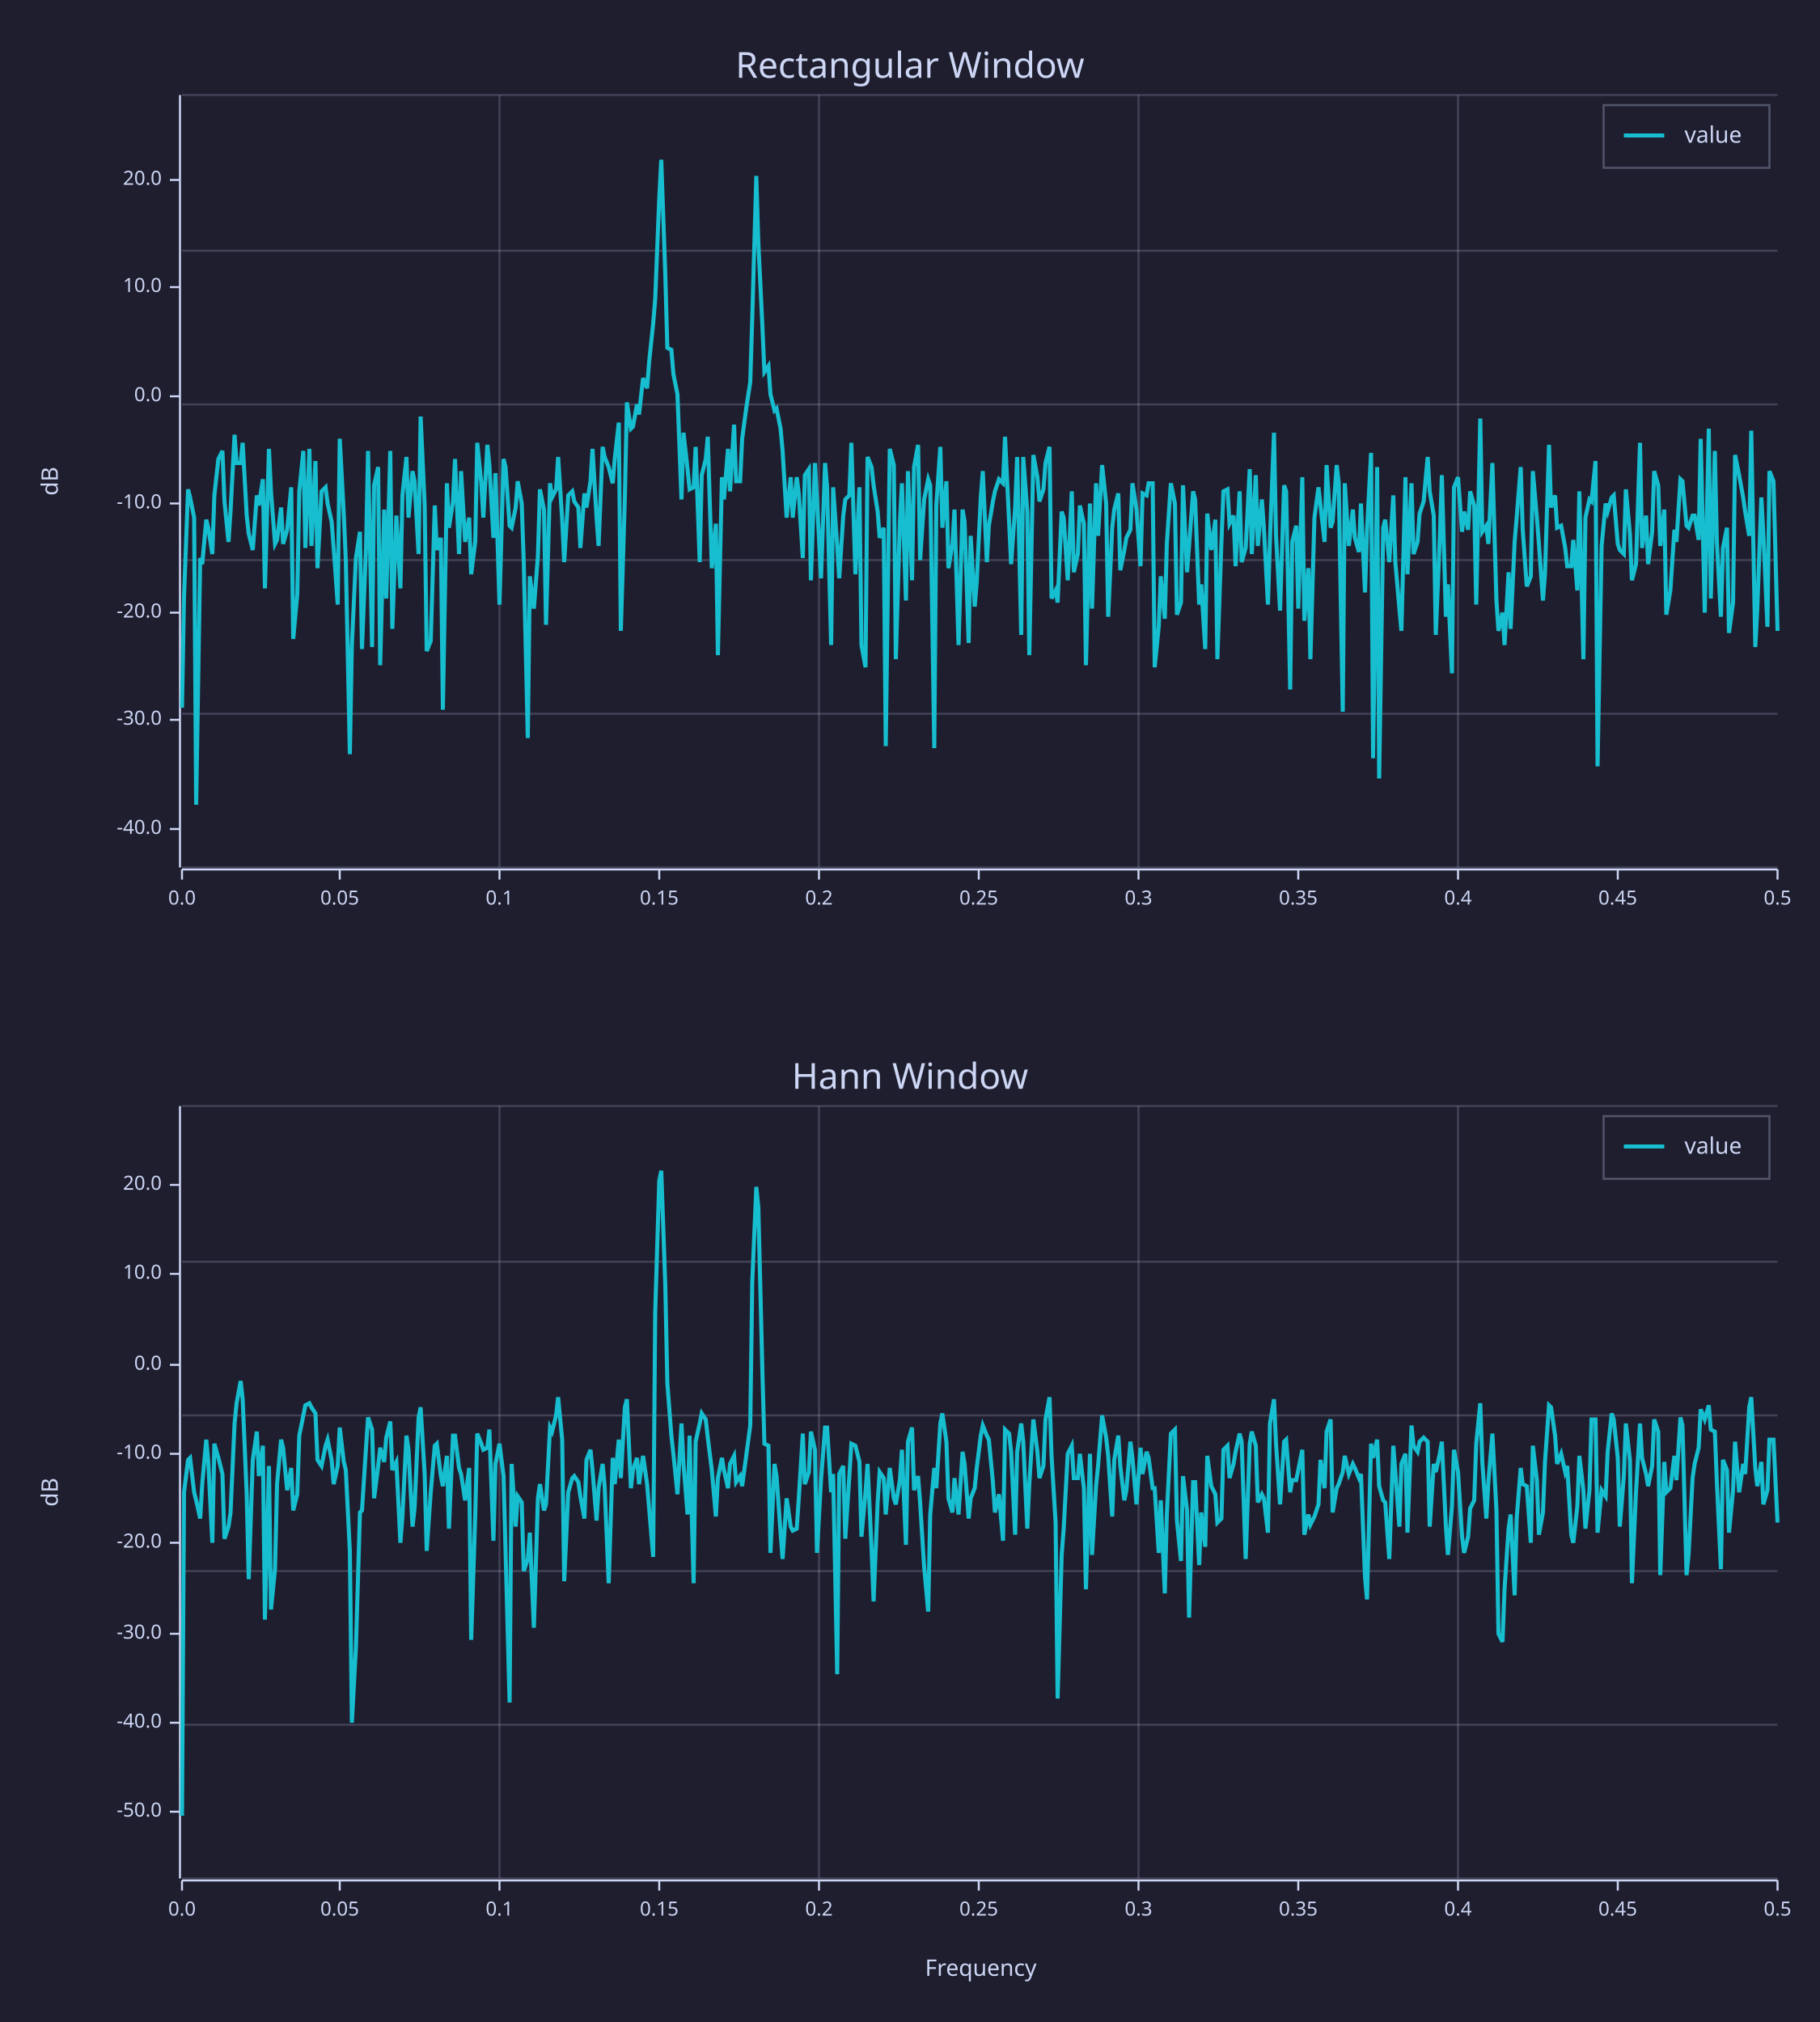
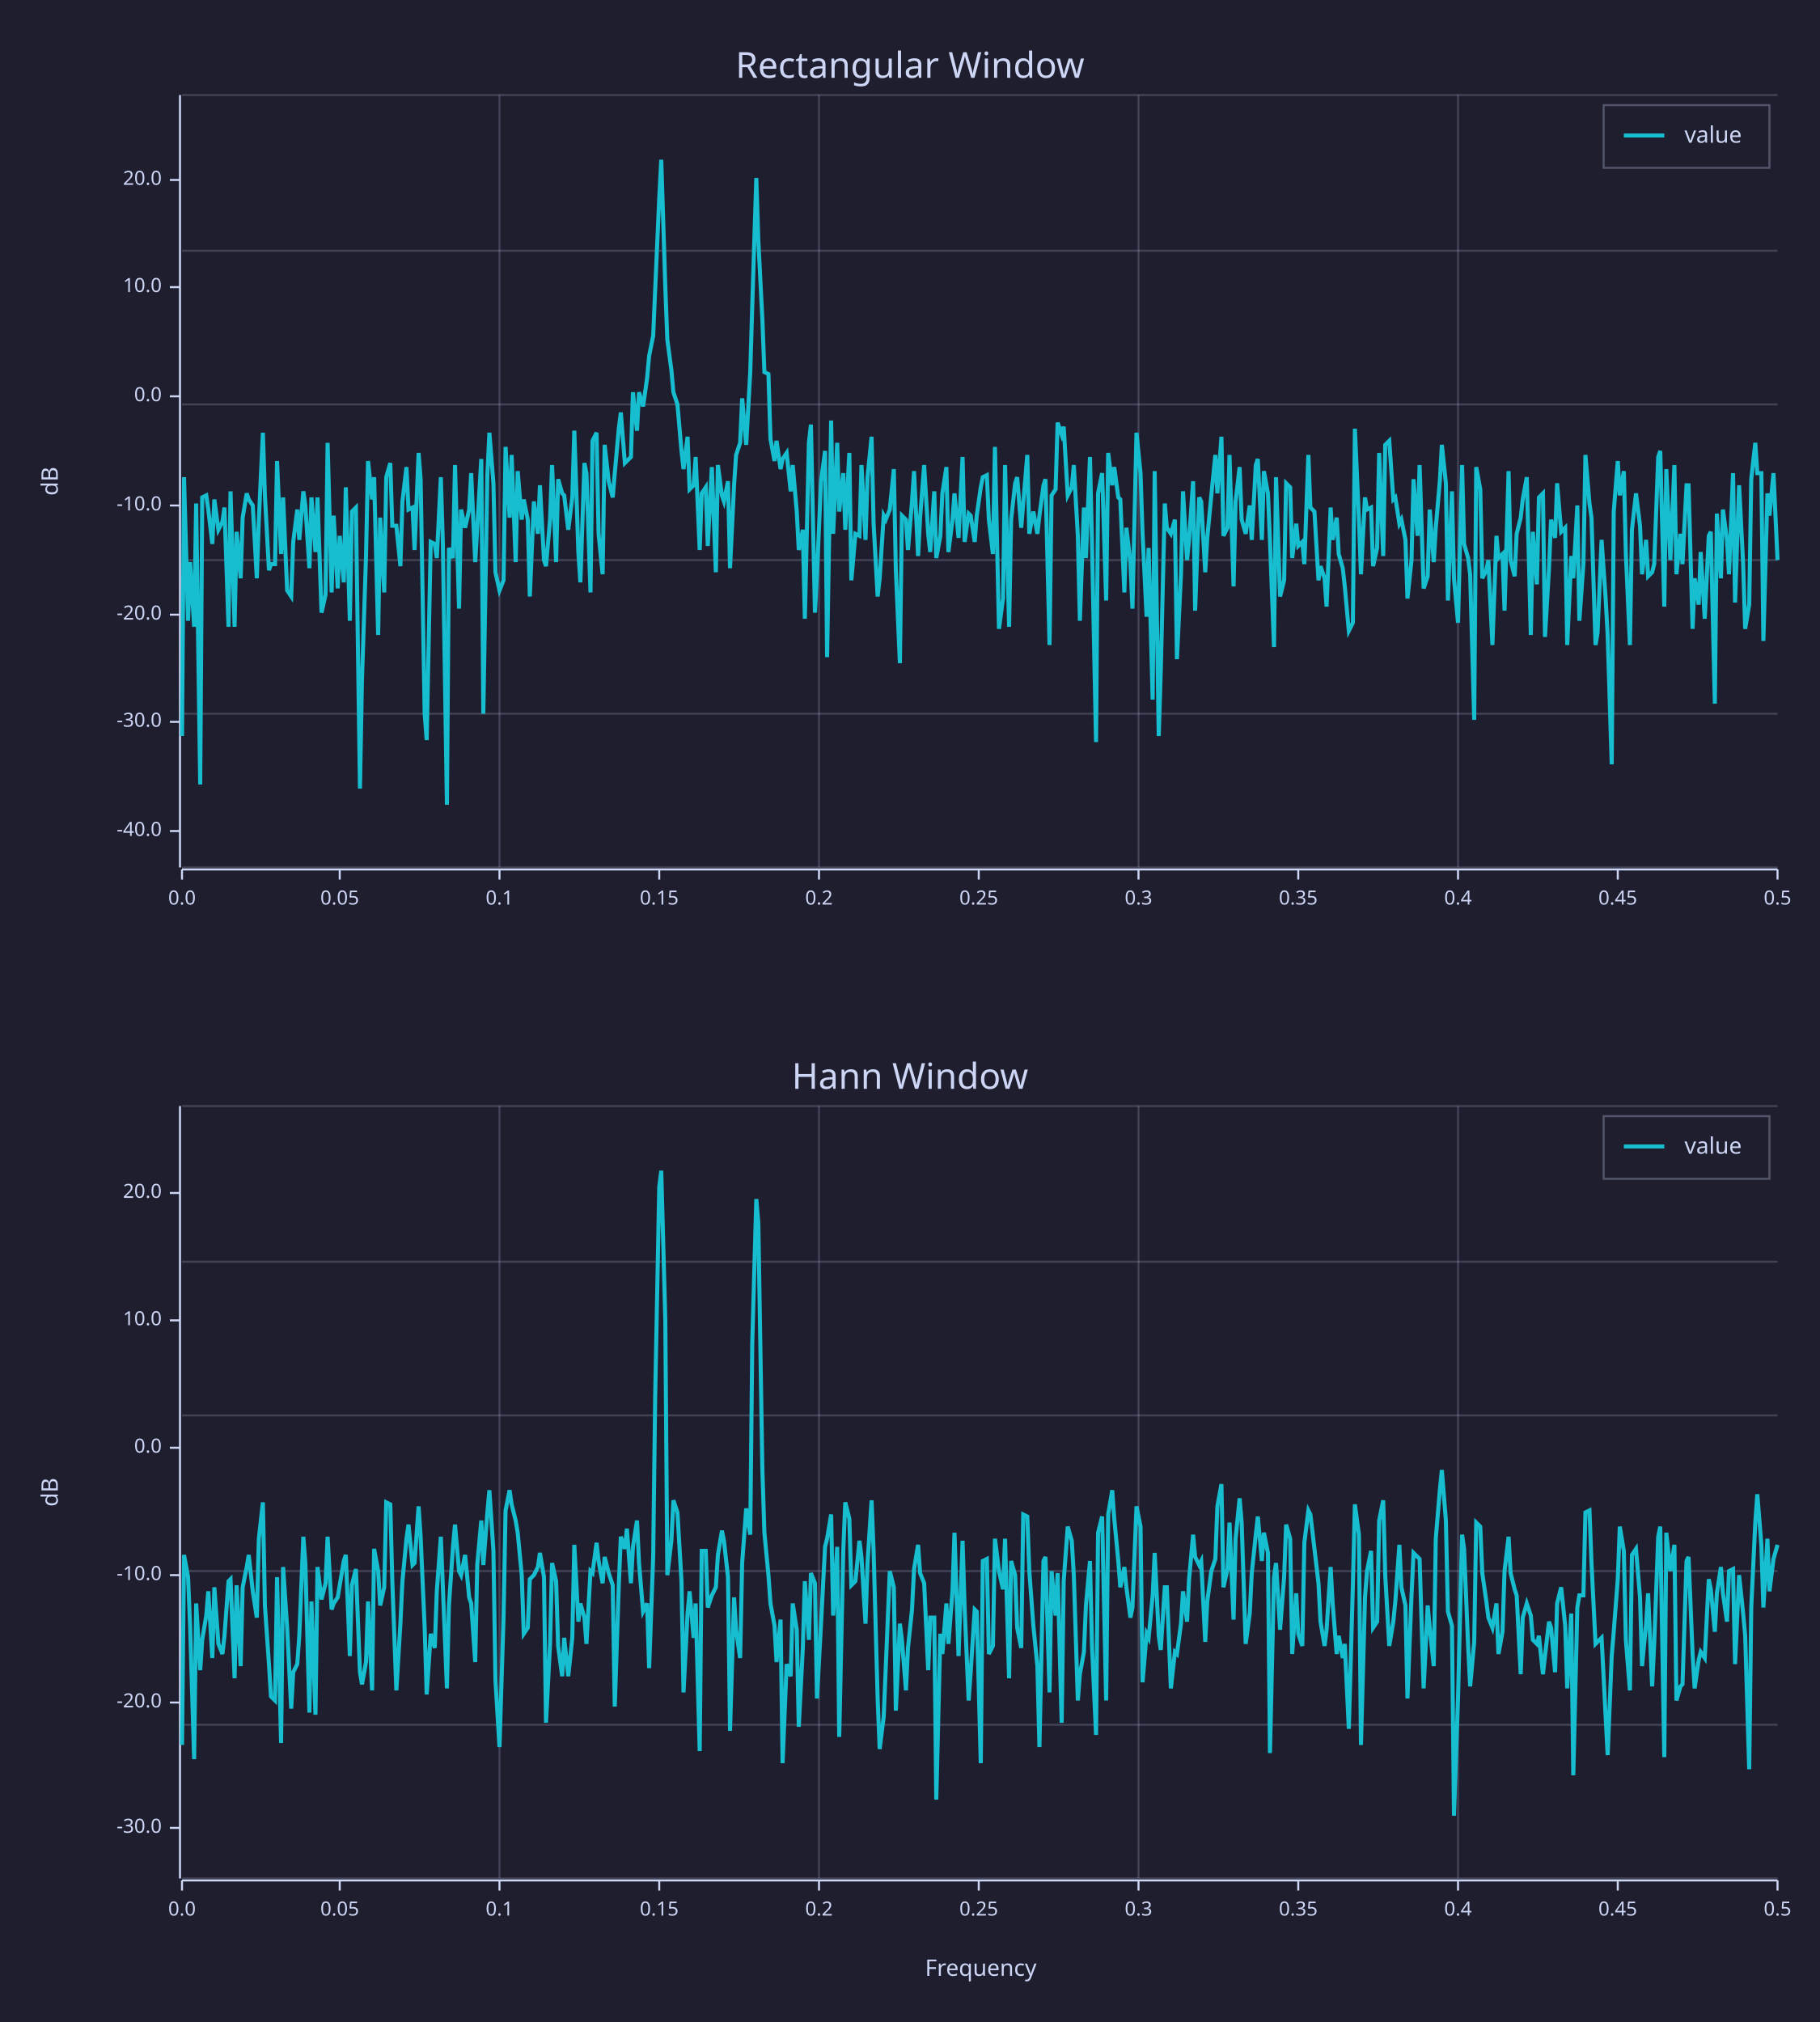
<svg xmlns="http://www.w3.org/2000/svg" width="900" height="1000" viewBox="0 0 900 1000">
  <rect x="0" y="0" width="900" height="1000" opacity="1" fill="#1E1E2E" stroke="none" />
  <text x="450" y="25" dy="0.76em" text-anchor="middle" font-family="sans-serif" font-size="17.742" opacity="1" fill="#CDD6F4">
Rectangular Window
</text>
  <text x="20" y="238" dy="0.76em" text-anchor="middle" font-family="sans-serif" font-size="11.29" opacity="1" fill="#CDD6F4" transform="rotate(270, 20, 238)">
dB
</text>
  <text x="485" y="480" dy="-0.5ex" text-anchor="middle" font-family="sans-serif" font-size="11.29" opacity="1" fill="#CDD6F4">

</text>
  <polyline fill="none" opacity="1" stroke="#CDD6F4" stroke-width="1" points="89,47 89,429 " />
-   <text x="80" y="410" dy="0.5ex" text-anchor="end" font-family="sans-serif" font-size="9.677" opacity="1" fill="#CDD6F4">
+   <text x="80" y="411" dy="0.5ex" text-anchor="end" font-family="sans-serif" font-size="9.677" opacity="1" fill="#CDD6F4">
-40.0
</text>
-   <polyline fill="none" opacity="1" stroke="#CDD6F4" stroke-width="1" points="84,410 89,410 " />
-   <text x="80" y="356" dy="0.5ex" text-anchor="end" font-family="sans-serif" font-size="9.677" opacity="1" fill="#CDD6F4">
+   <polyline fill="none" opacity="1" stroke="#CDD6F4" stroke-width="1" points="84,411 89,411 " />
+   <text x="80" y="357" dy="0.5ex" text-anchor="end" font-family="sans-serif" font-size="9.677" opacity="1" fill="#CDD6F4">
-30.0
</text>
-   <polyline fill="none" opacity="1" stroke="#CDD6F4" stroke-width="1" points="84,356 89,356 " />
-   <text x="80" y="303" dy="0.5ex" text-anchor="end" font-family="sans-serif" font-size="9.677" opacity="1" fill="#CDD6F4">
+   <polyline fill="none" opacity="1" stroke="#CDD6F4" stroke-width="1" points="84,357 89,357 " />
+   <text x="80" y="304" dy="0.5ex" text-anchor="end" font-family="sans-serif" font-size="9.677" opacity="1" fill="#CDD6F4">
-20.0
</text>
-   <polyline fill="none" opacity="1" stroke="#CDD6F4" stroke-width="1" points="84,303 89,303 " />
-   <text x="80" y="249" dy="0.5ex" text-anchor="end" font-family="sans-serif" font-size="9.677" opacity="1" fill="#CDD6F4">
+   <polyline fill="none" opacity="1" stroke="#CDD6F4" stroke-width="1" points="84,304 89,304 " />
+   <text x="80" y="250" dy="0.5ex" text-anchor="end" font-family="sans-serif" font-size="9.677" opacity="1" fill="#CDD6F4">
-10.0
</text>
-   <polyline fill="none" opacity="1" stroke="#CDD6F4" stroke-width="1" points="84,249 89,249 " />
+   <polyline fill="none" opacity="1" stroke="#CDD6F4" stroke-width="1" points="84,250 89,250 " />
  <text x="80" y="196" dy="0.5ex" text-anchor="end" font-family="sans-serif" font-size="9.677" opacity="1" fill="#CDD6F4">
0.0
</text>
  <polyline fill="none" opacity="1" stroke="#CDD6F4" stroke-width="1" points="84,196 89,196 " />
  <text x="80" y="142" dy="0.5ex" text-anchor="end" font-family="sans-serif" font-size="9.677" opacity="1" fill="#CDD6F4">
10.0
</text>
  <polyline fill="none" opacity="1" stroke="#CDD6F4" stroke-width="1" points="84,142 89,142 " />
  <text x="80" y="89" dy="0.5ex" text-anchor="end" font-family="sans-serif" font-size="9.677" opacity="1" fill="#CDD6F4">
20.0
</text>
  <polyline fill="none" opacity="1" stroke="#CDD6F4" stroke-width="1" points="84,89 89,89 " />
  <polyline fill="none" opacity="1" stroke="#CDD6F4" stroke-width="1" points="90,430 879,430 " />
  <text x="90" y="440" dy="0.76em" text-anchor="middle" font-family="sans-serif" font-size="9.677" opacity="1" fill="#CDD6F4">
0.0
</text>
  <polyline fill="none" opacity="1" stroke="#CDD6F4" stroke-width="1" points="90,430 90,435 " />
  <text x="168" y="440" dy="0.76em" text-anchor="middle" font-family="sans-serif" font-size="9.677" opacity="1" fill="#CDD6F4">
0.05
</text>
  <polyline fill="none" opacity="1" stroke="#CDD6F4" stroke-width="1" points="168,430 168,435 " />
  <text x="247" y="440" dy="0.76em" text-anchor="middle" font-family="sans-serif" font-size="9.677" opacity="1" fill="#CDD6F4">
0.1
</text>
  <polyline fill="none" opacity="1" stroke="#CDD6F4" stroke-width="1" points="247,430 247,435 " />
  <text x="326" y="440" dy="0.76em" text-anchor="middle" font-family="sans-serif" font-size="9.677" opacity="1" fill="#CDD6F4">
0.15
</text>
  <polyline fill="none" opacity="1" stroke="#CDD6F4" stroke-width="1" points="326,430 326,435 " />
  <text x="405" y="440" dy="0.76em" text-anchor="middle" font-family="sans-serif" font-size="9.677" opacity="1" fill="#CDD6F4">
0.2
</text>
  <polyline fill="none" opacity="1" stroke="#CDD6F4" stroke-width="1" points="405,430 405,435 " />
  <text x="484" y="440" dy="0.76em" text-anchor="middle" font-family="sans-serif" font-size="9.677" opacity="1" fill="#CDD6F4">
0.25
</text>
  <polyline fill="none" opacity="1" stroke="#CDD6F4" stroke-width="1" points="484,430 484,435 " />
  <text x="563" y="440" dy="0.76em" text-anchor="middle" font-family="sans-serif" font-size="9.677" opacity="1" fill="#CDD6F4">
0.3
</text>
  <polyline fill="none" opacity="1" stroke="#CDD6F4" stroke-width="1" points="563,430 563,435 " />
  <text x="642" y="440" dy="0.76em" text-anchor="middle" font-family="sans-serif" font-size="9.677" opacity="1" fill="#CDD6F4">
0.35
</text>
  <polyline fill="none" opacity="1" stroke="#CDD6F4" stroke-width="1" points="642,430 642,435 " />
  <text x="721" y="440" dy="0.76em" text-anchor="middle" font-family="sans-serif" font-size="9.677" opacity="1" fill="#CDD6F4">
0.4
</text>
  <polyline fill="none" opacity="1" stroke="#CDD6F4" stroke-width="1" points="721,430 721,435 " />
  <text x="800" y="440" dy="0.76em" text-anchor="middle" font-family="sans-serif" font-size="9.677" opacity="1" fill="#CDD6F4">
0.45
</text>
  <polyline fill="none" opacity="1" stroke="#CDD6F4" stroke-width="1" points="800,430 800,435 " />
  <text x="879" y="440" dy="0.76em" text-anchor="middle" font-family="sans-serif" font-size="9.677" opacity="1" fill="#CDD6F4">
0.5
</text>
  <polyline fill="none" opacity="1" stroke="#CDD6F4" stroke-width="1" points="879,430 879,435 " />
  <polyline fill="none" opacity="0.3" stroke="#9696B4" stroke-width="1" points="90,429 879,429 " />
  <polyline fill="none" opacity="0.3" stroke="#9696B4" stroke-width="1" points="90,353 879,353 " />
  <polyline fill="none" opacity="0.3" stroke="#9696B4" stroke-width="1" points="90,277 879,277 " />
  <polyline fill="none" opacity="0.3" stroke="#9696B4" stroke-width="1" points="90,200 879,200 " />
  <polyline fill="none" opacity="0.3" stroke="#9696B4" stroke-width="1" points="90,124 879,124 " />
  <polyline fill="none" opacity="0.3" stroke="#9696B4" stroke-width="1" points="90,47 879,47 " />
  <polyline fill="none" opacity="0.3" stroke="#9696B4" stroke-width="1" points="247,429 247,47 " />
  <polyline fill="none" opacity="0.3" stroke="#9696B4" stroke-width="1" points="405,429 405,47 " />
  <polyline fill="none" opacity="0.3" stroke="#9696B4" stroke-width="1" points="563,429 563,47 " />
  <polyline fill="none" opacity="0.3" stroke="#9696B4" stroke-width="1" points="721,429 721,47 " />
-   <polyline fill="none" opacity="1" stroke="#17BECF" stroke-width="2" points="90,350 91,295 93,242 94,246 96,256 97,398 99,276 100,279 102,257 103,261 105,274 106,245 108,227 110,223 111,248 113,268 114,253 116,215 117,229 119,229 120,219 122,255 123,264 125,272 127,245 128,250 130,237 131,291 133,222 134,243 136,269 137,267 139,251 140,269 142,262 144,241 145,316 147,294 148,243 150,223 151,271 153,222 154,270 156,228 157,281 159,243 161,241 162,249 164,258 165,271 167,299 168,217 170,254 171,277 173,373 174,319 176,276 178,263 179,321 181,271 182,223 184,320 185,240 187,231 188,329 190,252 191,296 193,223 194,311 196,255 198,291 199,245 201,226 202,256 204,233 205,238 207,274 208,206 210,250 211,322 213,317 215,250 216,272 218,266 219,351 221,239 222,261 224,248 225,227 227,274 228,233 230,268 232,256 233,284 235,268 236,219 238,239 239,256 241,220 242,230 244,266 245,234 247,299 249,227 250,231 252,260 253,261 255,251 256,238 258,249 259,278 261,365 262,285 264,301 266,275 267,242 269,252 270,309 272,239 273,246 275,242 276,226 278,257 279,278 281,245 283,243 284,248 286,251 287,271 289,244 290,251 292,238 293,222 295,256 296,270 298,221 299,226 301,231 303,239 304,227 306,209 307,312 309,246 310,199 312,212 313,211 315,200 316,205 318,187 320,192 321,179 323,160 324,148 326,98 327,79 329,136 330,172 332,173 333,185 335,195 337,247 338,214 340,232 341,242 343,241 344,221 346,278 347,235 349,227 350,216 352,281 354,259 355,324 357,236 358,247 360,222 361,243 363,210 364,238 366,238 367,217 369,202 371,189 372,157 374,87 375,120 377,161 378,184 380,181 381,195 383,203 384,202 386,212 387,223 389,256 391,236 392,256 394,236 395,244 397,276 398,235 400,232 401,287 403,229 404,247 406,286 408,229 409,241 411,319 412,241 414,270 415,286 417,255 418,247 420,245 421,219 423,284 425,241 426,319 428,330 429,226 431,231 432,240 434,253 435,266 437,261 438,369 440,222 442,230 443,326 445,258 446,239 448,297 449,233 451,287 452,231 454,220 455,277 457,247 459,237 460,240 462,370 463,250 465,221 466,261 468,238 469,281 471,269 472,252 474,319 476,252 477,258 479,318 480,265 482,300 483,288 485,246 486,233 488,278 489,260 491,248 492,243 494,237 496,239 497,216 499,258 500,279 502,251 503,226 505,314 506,226 508,253 509,324 511,225 513,236 514,248 516,242 517,229 519,221 520,296 522,292 523,298 525,253 526,256 528,287 530,243 531,283 533,274 534,250 536,259 537,329 539,249 540,301 542,239 543,265 545,230 547,249 548,305 550,261 551,252 553,244 554,282 556,272 557,266 559,262 560,239 562,252 564,280 565,244 567,245 568,239 570,239 571,330 573,310 574,285 576,306 577,269 579,239 581,249 582,304 584,298 585,240 587,283 588,270 590,243 591,247 593,299 594,289 596,321 597,254 599,272 601,257 602,326 604,268 605,243 607,242 608,259 610,255 611,280 613,243 614,278 616,271 618,232 619,274 621,235 622,270 624,247 625,261 627,299 628,267 630,214 631,265 633,302 635,240 636,243 638,341 639,268 641,260 642,301 644,236 645,307 647,281 648,326 650,256 652,241 653,250 655,268 656,230 658,261 659,258 661,230 662,239 664,352 665,239 667,270 669,252 670,266 672,273 673,249 675,293 676,262 678,224 679,375 681,231 682,385 684,261 685,257 687,278 689,245 690,278 692,301 693,312 695,236 696,284 698,239 699,274 701,268 702,254 704,248 706,226 707,243 709,255 710,314 712,266 713,235 715,305 716,289 718,333 719,241 721,236 723,263 724,253 726,262 727,243 729,250 730,299 732,207 733,263 735,260 736,269 738,229 740,297 741,312 743,303 744,319 746,283 747,311 749,268 750,256 752,231 753,262 755,290 757,285 758,233 760,256 761,269 763,297 764,284 766,220 767,251 769,245 770,261 772,260 774,271 775,280 777,280 778,267 780,292 781,243 783,326 784,256 786,247 787,248 789,228 790,379 792,270 794,249 795,253 797,246 798,245 800,269 801,272 803,274 804,242 806,264 807,287 809,279 811,219 812,271 814,255 815,279 817,263 818,233 820,240 821,270 823,252 824,304 826,292 828,262 829,268 831,237 832,238 834,260 835,261 837,255 838,255 840,267 841,217 843,303 845,212 846,296 848,223 849,268 851,305 852,271 854,261 855,313 857,298 858,225 860,235 862,246 863,253 865,265 866,213 868,320 869,301 871,246 872,264 874,310 875,233 877,238 879,312 " />
+   <polyline fill="none" opacity="1" stroke="#17BECF" stroke-width="2" points="90,364 91,236 93,307 94,278 96,310 97,249 99,388 100,246 102,245 103,252 105,269 106,247 108,262 110,258 111,251 113,310 114,243 116,310 117,263 119,286 120,256 122,244 123,247 125,250 127,286 128,257 130,214 131,245 133,282 134,279 136,279 137,228 139,274 140,246 142,292 144,295 145,268 147,252 148,267 150,243 151,250 153,281 154,246 156,273 157,246 159,303 161,294 162,219 164,293 165,255 167,291 168,265 170,288 171,241 173,307 174,253 176,251 178,390 179,336 181,275 182,228 184,247 185,236 187,314 188,256 190,293 191,236 193,229 194,260 196,260 198,280 199,248 201,231 202,252 204,251 205,272 207,224 208,237 210,353 211,366 213,268 215,269 216,276 218,236 219,269 221,398 222,271 224,276 225,230 227,301 228,252 230,261 232,252 233,234 235,278 236,261 238,227 239,353 241,235 242,214 244,239 245,283 247,292 249,287 250,221 252,256 253,225 255,278 256,233 258,257 259,247 261,257 262,295 264,248 266,264 267,240 269,277 270,280 272,257 273,230 275,278 276,237 278,244 279,245 281,262 283,246 284,213 286,273 287,288 289,229 290,234 292,293 293,218 295,214 296,264 298,284 299,220 301,238 303,246 304,234 306,212 307,204 309,229 310,228 312,226 313,194 315,213 316,194 318,201 320,187 321,176 323,166 324,143 326,98 327,79 329,142 330,168 332,183 333,194 335,200 337,223 338,232 340,216 341,242 343,240 344,226 346,272 347,244 349,241 350,270 352,231 354,283 355,230 357,245 358,248 360,238 361,281 363,240 364,225 366,219 367,197 369,220 371,184 372,151 374,88 375,119 377,158 378,184 380,185 381,217 383,228 384,218 386,232 387,227 389,224 391,243 392,230 394,253 395,272 397,262 398,306 400,219 401,210 403,303 404,284 406,238 408,223 409,325 411,208 412,264 414,219 415,253 417,234 418,262 420,224 421,287 423,264 425,265 426,230 428,267 429,236 431,216 432,259 434,295 435,286 437,255 438,257 440,252 442,232 443,282 445,328 446,255 448,257 449,272 451,248 452,233 454,275 455,256 457,230 459,264 460,273 462,243 463,276 465,265 466,244 468,231 469,273 471,257 472,244 474,266 476,226 477,268 479,254 480,255 482,268 483,255 485,241 486,236 488,235 489,257 491,274 492,221 494,311 496,296 497,230 499,310 500,257 502,239 503,236 505,261 506,249 508,225 509,264 511,253 513,264 514,255 516,240 517,237 519,319 520,245 522,242 523,209 525,215 526,211 528,245 530,241 531,230 533,265 534,307 536,251 537,276 539,226 540,269 542,367 543,244 545,234 547,297 548,224 550,240 551,231 553,246 554,247 556,293 557,261 559,278 560,301 562,214 564,234 565,264 567,305 568,271 570,346 571,233 573,364 574,332 576,249 577,261 579,264 581,257 582,326 584,284 585,243 587,277 588,267 590,238 591,302 593,246 594,248 596,283 597,266 599,245 601,225 602,244 604,216 605,265 607,261 608,225 610,290 611,248 613,231 614,257 616,264 618,250 619,267 621,230 622,227 624,267 625,233 627,244 628,267 630,320 631,236 633,295 635,287 636,239 638,241 639,276 641,259 642,270 644,268 645,279 647,225 648,251 650,253 652,287 653,280 655,286 656,300 658,251 659,267 661,256 662,274 664,281 665,290 667,312 669,308 670,212 672,257 673,284 675,246 676,252 678,251 679,280 681,271 682,224 684,275 685,220 687,218 689,247 690,246 692,259 693,257 695,267 696,296 698,277 699,237 701,265 702,230 704,291 706,285 707,252 709,278 710,261 712,238 713,220 715,239 716,297 718,243 719,286 721,308 723,230 724,269 726,276 727,284 729,356 730,231 732,242 733,286 735,282 736,277 738,319 740,265 741,276 743,274 744,302 746,233 747,277 749,285 750,264 752,256 753,247 755,236 757,314 758,263 760,289 761,246 763,244 764,315 766,281 767,257 769,266 770,239 772,263 774,261 775,319 777,275 778,286 780,250 781,307 783,279 784,225 786,249 787,256 789,319 790,313 792,267 794,296 795,314 797,378 798,253 800,228 801,245 803,233 804,274 806,319 807,262 809,244 811,260 812,284 814,267 815,285 817,283 818,279 820,226 821,223 823,300 824,232 826,277 828,230 829,284 831,264 832,279 834,240 835,240 837,311 838,286 840,299 841,273 843,306 845,265 846,263 848,348 849,254 851,286 852,252 854,267 855,284 857,234 858,298 860,240 862,279 863,311 865,299 866,237 868,219 869,234 871,234 872,317 874,244 875,255 877,234 879,277 " />
  <rect x="793" y="52" width="82" height="31" opacity="0.85" fill="#1E1E2E" stroke="none" />
  <rect x="793" y="52" width="82" height="31" opacity="0.3" fill="none" stroke="#CDD6F4" />
  <text x="833" y="62" dy="0.76em" text-anchor="start" font-family="sans-serif" font-size="11.29" opacity="1" fill="#CDD6F4">
value
</text>
  <polyline fill="none" opacity="1" stroke="#17BECF" stroke-width="2" points="803,67 823,67 " />
  <text x="450" y="525" dy="0.76em" text-anchor="middle" font-family="sans-serif" font-size="17.742" opacity="1" fill="#CDD6F4">
Hann Window
</text>
  <text x="20" y="738" dy="0.76em" text-anchor="middle" font-family="sans-serif" font-size="11.29" opacity="1" fill="#CDD6F4" transform="rotate(270, 20, 738)">
dB
</text>
  <text x="485" y="980" dy="-0.5ex" text-anchor="middle" font-family="sans-serif" font-size="11.29" opacity="1" fill="#CDD6F4">
Frequency
</text>
  <polyline fill="none" opacity="1" stroke="#CDD6F4" stroke-width="1" points="89,547 89,929 " />
-   <text x="80" y="896" dy="0.5ex" text-anchor="end" font-family="sans-serif" font-size="9.677" opacity="1" fill="#CDD6F4">
- -50.0
- </text>
-   <polyline fill="none" opacity="1" stroke="#CDD6F4" stroke-width="1" points="84,896 89,896 " />
-   <text x="80" y="852" dy="0.5ex" text-anchor="end" font-family="sans-serif" font-size="9.677" opacity="1" fill="#CDD6F4">
- -40.0
- </text>
-   <polyline fill="none" opacity="1" stroke="#CDD6F4" stroke-width="1" points="84,852 89,852 " />
-   <text x="80" y="808" dy="0.5ex" text-anchor="end" font-family="sans-serif" font-size="9.677" opacity="1" fill="#CDD6F4">
+   <text x="80" y="904" dy="0.5ex" text-anchor="end" font-family="sans-serif" font-size="9.677" opacity="1" fill="#CDD6F4">
-30.0
</text>
-   <polyline fill="none" opacity="1" stroke="#CDD6F4" stroke-width="1" points="84,808 89,808 " />
-   <text x="80" y="763" dy="0.5ex" text-anchor="end" font-family="sans-serif" font-size="9.677" opacity="1" fill="#CDD6F4">
+   <polyline fill="none" opacity="1" stroke="#CDD6F4" stroke-width="1" points="84,904 89,904 " />
+   <text x="80" y="842" dy="0.5ex" text-anchor="end" font-family="sans-serif" font-size="9.677" opacity="1" fill="#CDD6F4">
-20.0
</text>
-   <polyline fill="none" opacity="1" stroke="#CDD6F4" stroke-width="1" points="84,763 89,763 " />
-   <text x="80" y="719" dy="0.5ex" text-anchor="end" font-family="sans-serif" font-size="9.677" opacity="1" fill="#CDD6F4">
+   <polyline fill="none" opacity="1" stroke="#CDD6F4" stroke-width="1" points="84,842 89,842 " />
+   <text x="80" y="779" dy="0.5ex" text-anchor="end" font-family="sans-serif" font-size="9.677" opacity="1" fill="#CDD6F4">
-10.0
</text>
-   <polyline fill="none" opacity="1" stroke="#CDD6F4" stroke-width="1" points="84,719 89,719 " />
-   <text x="80" y="675" dy="0.5ex" text-anchor="end" font-family="sans-serif" font-size="9.677" opacity="1" fill="#CDD6F4">
+   <polyline fill="none" opacity="1" stroke="#CDD6F4" stroke-width="1" points="84,779 89,779 " />
+   <text x="80" y="716" dy="0.5ex" text-anchor="end" font-family="sans-serif" font-size="9.677" opacity="1" fill="#CDD6F4">
0.0
</text>
-   <polyline fill="none" opacity="1" stroke="#CDD6F4" stroke-width="1" points="84,675 89,675 " />
-   <text x="80" y="630" dy="0.5ex" text-anchor="end" font-family="sans-serif" font-size="9.677" opacity="1" fill="#CDD6F4">
+   <polyline fill="none" opacity="1" stroke="#CDD6F4" stroke-width="1" points="84,716 89,716 " />
+   <text x="80" y="653" dy="0.5ex" text-anchor="end" font-family="sans-serif" font-size="9.677" opacity="1" fill="#CDD6F4">
10.0
</text>
-   <polyline fill="none" opacity="1" stroke="#CDD6F4" stroke-width="1" points="84,630 89,630 " />
-   <text x="80" y="586" dy="0.5ex" text-anchor="end" font-family="sans-serif" font-size="9.677" opacity="1" fill="#CDD6F4">
+   <polyline fill="none" opacity="1" stroke="#CDD6F4" stroke-width="1" points="84,653 89,653 " />
+   <text x="80" y="590" dy="0.5ex" text-anchor="end" font-family="sans-serif" font-size="9.677" opacity="1" fill="#CDD6F4">
20.0
</text>
-   <polyline fill="none" opacity="1" stroke="#CDD6F4" stroke-width="1" points="84,586 89,586 " />
+   <polyline fill="none" opacity="1" stroke="#CDD6F4" stroke-width="1" points="84,590 89,590 " />
  <polyline fill="none" opacity="1" stroke="#CDD6F4" stroke-width="1" points="90,930 879,930 " />
  <text x="90" y="940" dy="0.76em" text-anchor="middle" font-family="sans-serif" font-size="9.677" opacity="1" fill="#CDD6F4">
0.0
</text>
  <polyline fill="none" opacity="1" stroke="#CDD6F4" stroke-width="1" points="90,930 90,935 " />
  <text x="168" y="940" dy="0.76em" text-anchor="middle" font-family="sans-serif" font-size="9.677" opacity="1" fill="#CDD6F4">
0.05
</text>
  <polyline fill="none" opacity="1" stroke="#CDD6F4" stroke-width="1" points="168,930 168,935 " />
  <text x="247" y="940" dy="0.76em" text-anchor="middle" font-family="sans-serif" font-size="9.677" opacity="1" fill="#CDD6F4">
0.1
</text>
  <polyline fill="none" opacity="1" stroke="#CDD6F4" stroke-width="1" points="247,930 247,935 " />
  <text x="326" y="940" dy="0.76em" text-anchor="middle" font-family="sans-serif" font-size="9.677" opacity="1" fill="#CDD6F4">
0.15
</text>
  <polyline fill="none" opacity="1" stroke="#CDD6F4" stroke-width="1" points="326,930 326,935 " />
  <text x="405" y="940" dy="0.76em" text-anchor="middle" font-family="sans-serif" font-size="9.677" opacity="1" fill="#CDD6F4">
0.2
</text>
  <polyline fill="none" opacity="1" stroke="#CDD6F4" stroke-width="1" points="405,930 405,935 " />
  <text x="484" y="940" dy="0.76em" text-anchor="middle" font-family="sans-serif" font-size="9.677" opacity="1" fill="#CDD6F4">
0.25
</text>
  <polyline fill="none" opacity="1" stroke="#CDD6F4" stroke-width="1" points="484,930 484,935 " />
  <text x="563" y="940" dy="0.76em" text-anchor="middle" font-family="sans-serif" font-size="9.677" opacity="1" fill="#CDD6F4">
0.3
</text>
  <polyline fill="none" opacity="1" stroke="#CDD6F4" stroke-width="1" points="563,930 563,935 " />
  <text x="642" y="940" dy="0.76em" text-anchor="middle" font-family="sans-serif" font-size="9.677" opacity="1" fill="#CDD6F4">
0.35
</text>
  <polyline fill="none" opacity="1" stroke="#CDD6F4" stroke-width="1" points="642,930 642,935 " />
  <text x="721" y="940" dy="0.76em" text-anchor="middle" font-family="sans-serif" font-size="9.677" opacity="1" fill="#CDD6F4">
0.4
</text>
  <polyline fill="none" opacity="1" stroke="#CDD6F4" stroke-width="1" points="721,930 721,935 " />
  <text x="800" y="940" dy="0.76em" text-anchor="middle" font-family="sans-serif" font-size="9.677" opacity="1" fill="#CDD6F4">
0.45
</text>
  <polyline fill="none" opacity="1" stroke="#CDD6F4" stroke-width="1" points="800,930 800,935 " />
  <text x="879" y="940" dy="0.76em" text-anchor="middle" font-family="sans-serif" font-size="9.677" opacity="1" fill="#CDD6F4">
0.5
</text>
  <polyline fill="none" opacity="1" stroke="#CDD6F4" stroke-width="1" points="879,930 879,935 " />
  <polyline fill="none" opacity="0.3" stroke="#9696B4" stroke-width="1" points="90,929 879,929 " />
  <polyline fill="none" opacity="0.3" stroke="#9696B4" stroke-width="1" points="90,853 879,853 " />
  <polyline fill="none" opacity="0.3" stroke="#9696B4" stroke-width="1" points="90,777 879,777 " />
  <polyline fill="none" opacity="0.3" stroke="#9696B4" stroke-width="1" points="90,700 879,700 " />
  <polyline fill="none" opacity="0.3" stroke="#9696B4" stroke-width="1" points="90,624 879,624 " />
  <polyline fill="none" opacity="0.3" stroke="#9696B4" stroke-width="1" points="90,547 879,547 " />
  <polyline fill="none" opacity="0.3" stroke="#9696B4" stroke-width="1" points="247,929 247,547 " />
  <polyline fill="none" opacity="0.3" stroke="#9696B4" stroke-width="1" points="405,929 405,547 " />
  <polyline fill="none" opacity="0.3" stroke="#9696B4" stroke-width="1" points="563,929 563,547 " />
  <polyline fill="none" opacity="0.3" stroke="#9696B4" stroke-width="1" points="721,929 721,547 " />
-   <polyline fill="none" opacity="1" stroke="#17BECF" stroke-width="2" points="90,898 91,738 93,722 94,721 96,738 97,742 99,751 100,734 102,712 103,723 105,763 106,714 108,721 110,729 111,761 113,755 114,748 116,704 117,694 119,683 120,692 122,739 123,781 125,722 127,708 128,730 130,715 131,801 133,725 134,796 136,776 137,734 139,712 140,716 142,737 144,726 145,747 147,739 148,710 150,700 151,695 153,694 154,696 156,699 157,722 159,725 161,715 162,712 164,722 165,734 167,725 168,706 170,723 171,727 173,767 174,852 176,815 178,748 179,747 181,716 182,701 184,707 185,741 187,725 188,716 190,723 191,711 193,703 194,727 196,723 198,763 199,750 201,710 202,717 204,755 205,746 207,701 208,696 210,729 211,767 213,738 215,715 216,714 218,730 219,735 221,720 222,756 224,710 225,710 227,726 228,729 230,742 232,726 233,811 235,750 236,709 238,714 239,717 241,716 242,707 244,762 245,724 247,714 249,730 250,767 252,842 253,724 255,755 256,740 258,743 259,777 261,771 262,758 264,805 266,741 267,734 269,747 270,744 272,706 273,708 275,700 276,691 278,712 279,782 281,738 283,731 284,730 286,733 287,740 289,751 290,722 292,717 293,727 295,752 296,736 298,724 299,735 301,783 303,721 304,734 306,712 307,731 309,696 310,692 312,736 313,727 315,721 316,734 318,720 320,734 321,746 323,770 324,649 326,584 327,579 329,636 330,684 332,710 333,719 335,739 337,704 338,724 340,749 341,710 343,783 344,713 346,704 347,699 349,702 350,711 352,727 354,750 355,731 357,721 358,727 360,736 361,724 363,720 364,733 366,730 367,735 369,720 371,705 372,634 374,587 375,597 377,678 378,714 380,715 381,768 383,724 384,730 386,758 387,771 389,741 391,755 392,757 394,756 395,741 397,709 398,734 400,728 401,708 403,717 404,768 406,732 408,706 409,706 411,738 412,729 414,828 415,729 417,725 418,761 420,730 421,714 423,715 425,723 426,760 428,738 429,724 431,766 432,792 434,743 435,728 437,731 438,749 440,726 442,741 443,744 445,732 446,717 448,764 449,713 451,706 452,737 454,730 455,743 457,775 459,797 460,749 462,726 463,736 465,704 466,699 468,713 469,741 471,748 472,731 474,749 476,718 477,724 479,751 480,741 482,736 483,726 485,710 486,705 488,710 489,712 491,733 492,748 494,739 496,762 497,707 499,709 500,718 502,759 503,718 505,704 506,713 508,756 509,734 511,702 513,718 514,731 516,725 517,702 519,691 520,720 522,753 523,840 525,769 526,756 528,719 530,715 531,731 533,731 534,719 536,736 537,786 539,719 540,769 542,735 543,725 545,700 547,711 548,720 550,750 551,722 553,710 554,725 556,742 557,737 559,713 560,721 562,744 564,716 565,729 567,718 568,721 570,736 571,736 573,768 574,742 576,788 577,749 579,709 581,707 582,752 584,772 585,730 587,747 588,800 590,733 591,733 593,774 594,748 596,765 597,720 599,735 601,739 602,753 604,751 605,717 607,715 608,731 610,724 611,718 613,709 614,713 616,771 618,714 619,708 621,715 622,743 624,739 625,741 627,758 628,704 630,692 631,714 633,744 635,713 636,712 638,738 639,732 641,732 642,727 644,717 645,759 647,749 648,754 650,750 652,744 653,722 655,736 656,708 658,702 659,748 661,736 662,734 664,728 665,720 667,729 669,724 670,726 672,731 673,729 675,780 676,791 678,714 679,721 681,712 682,735 684,742 685,743 687,771 689,715 690,728 692,755 693,724 695,719 696,758 698,705 699,715 701,718 702,713 704,711 706,713 707,755 709,724 710,728 712,719 713,713 715,755 716,769 718,745 719,717 721,728 723,760 724,768 726,760 727,746 729,742 730,714 732,694 733,723 735,751 736,733 738,709 740,747 741,808 743,812 744,786 746,756 747,749 749,789 750,751 752,726 753,734 755,735 757,763 758,715 760,732 761,759 763,748 764,723 766,695 767,696 769,710 770,724 772,719 774,728 775,725 777,759 778,763 780,745 781,720 783,737 784,756 786,737 787,702 789,702 790,758 792,737 794,740 795,718 797,699 798,702 800,721 801,755 803,730 804,704 806,722 807,783 809,738 811,704 812,721 814,729 815,735 817,725 818,702 820,708 821,779 823,723 824,738 826,736 828,720 829,732 831,701 832,705 834,779 835,769 837,731 838,724 840,716 841,697 843,702 845,695 846,707 848,708 849,733 851,776 852,722 854,727 855,758 857,737 858,713 860,738 862,724 863,729 865,696 866,691 868,726 869,735 871,723 872,744 874,737 875,712 877,712 879,753 " />
+   <polyline fill="none" opacity="1" stroke="#17BECF" stroke-width="2" points="90,863 91,769 93,780 94,804 96,870 97,793 99,826 100,811 102,799 103,787 105,820 106,785 108,813 110,818 111,809 113,782 114,781 116,830 117,784 119,824 120,785 122,775 123,769 125,787 127,800 128,761 130,743 131,794 133,823 134,839 136,841 137,780 139,862 140,775 142,805 144,845 145,827 147,823 148,809 150,760 151,773 153,847 154,792 156,848 157,775 159,791 161,783 162,760 164,796 165,793 167,790 168,784 170,772 171,769 173,819 174,784 176,776 178,827 179,833 181,822 182,792 184,836 185,766 187,777 188,794 190,785 191,743 193,744 194,782 196,836 198,803 199,782 201,761 202,754 204,774 205,773 207,745 208,760 210,805 211,838 213,808 215,815 216,787 218,760 219,785 221,835 222,794 224,765 225,754 227,777 228,779 230,769 232,790 233,793 235,822 236,774 238,752 239,774 241,748 242,737 244,767 245,831 247,864 249,800 250,747 252,737 253,744 255,752 256,758 258,779 259,808 261,805 262,781 264,779 266,775 267,768 269,780 270,852 272,813 273,773 275,782 276,814 278,829 279,810 281,829 283,810 284,764 286,802 287,793 289,800 290,813 292,777 293,778 295,763 296,772 298,783 299,770 301,778 303,784 304,844 306,784 307,760 309,766 310,756 312,783 313,765 315,752 316,773 318,797 320,793 321,825 323,770 324,690 326,587 327,579 329,653 330,779 332,762 333,742 335,748 337,782 338,837 340,798 341,787 343,810 344,793 346,866 347,767 349,767 350,795 352,789 354,785 355,769 357,757 358,762 360,780 361,856 363,790 364,806 366,820 367,773 369,746 371,759 372,664 374,593 375,605 377,727 378,758 380,779 381,793 383,804 384,822 386,801 387,872 389,823 391,829 392,793 394,806 395,854 397,815 398,782 400,811 401,778 403,783 404,840 406,803 408,765 409,761 411,749 412,799 414,765 415,859 417,767 418,743 420,751 421,784 423,782 425,762 426,770 428,803 429,773 431,742 432,767 434,840 435,865 437,849 438,825 440,777 442,785 443,846 445,803 446,811 448,836 449,815 451,796 452,776 454,764 455,778 457,783 459,826 460,800 462,800 463,890 465,808 466,818 468,793 469,813 471,787 472,758 474,819 476,762 477,795 479,841 480,827 482,796 483,797 485,872 486,772 488,771 489,818 491,814 492,761 494,777 496,786 497,761 499,830 500,772 502,779 503,805 505,815 506,749 508,750 509,777 511,804 513,824 514,864 516,772 517,770 519,837 520,777 522,799 523,778 525,852 526,782 528,755 530,762 531,779 533,841 534,828 536,817 537,794 539,772 540,814 542,858 543,758 545,750 547,841 548,749 550,737 551,751 553,772 554,785 556,775 557,785 559,800 560,795 562,745 564,755 565,832 567,808 568,810 570,789 571,768 573,809 574,816 576,785 577,785 579,835 581,817 582,818 584,803 585,787 587,802 588,781 590,759 591,770 593,774 594,772 596,812 597,792 599,777 601,771 602,745 604,734 605,785 607,776 608,753 610,801 611,761 613,741 614,753 616,813 618,798 619,778 621,759 622,750 624,772 625,758 627,768 628,867 630,780 631,773 633,806 635,780 636,754 638,761 639,818 641,788 642,808 644,814 645,763 647,747 648,749 650,766 652,783 653,802 655,814 656,806 658,775 659,793 661,818 662,809 664,820 665,813 667,855 669,784 670,744 672,759 673,863 675,790 676,777 678,767 679,805 681,802 682,752 684,742 685,779 687,814 689,802 690,792 692,764 693,785 695,794 696,840 698,789 699,768 701,770 702,771 704,835 706,794 707,805 709,824 710,761 712,737 713,727 715,752 716,797 718,804 719,898 721,840 723,759 724,766 726,814 727,834 729,812 730,753 732,755 733,778 735,792 736,800 738,805 740,793 741,818 743,807 744,777 746,760 747,778 749,786 750,789 752,828 753,800 755,793 757,799 758,811 760,813 761,809 763,828 764,819 766,802 767,805 769,827 770,793 772,785 774,804 775,835 777,798 778,878 780,795 781,789 783,789 784,748 786,747 787,773 789,813 790,812 792,810 794,849 795,868 797,819 798,807 800,781 801,755 803,767 804,811 806,836 807,769 809,766 811,790 812,824 814,803 815,788 817,834 818,813 820,760 821,755 823,869 824,758 826,777 828,764 829,841 831,834 832,833 834,772 835,770 837,818 838,835 840,821 841,817 843,820 845,781 846,786 848,807 849,788 851,775 852,788 854,802 855,777 857,776 858,823 860,779 862,798 863,809 865,875 866,795 868,753 869,739 871,764 872,795 874,761 875,787 877,771 879,764 " />
  <rect x="793" y="552" width="82" height="31" opacity="0.85" fill="#1E1E2E" stroke="none" />
  <rect x="793" y="552" width="82" height="31" opacity="0.3" fill="none" stroke="#CDD6F4" />
  <text x="833" y="562" dy="0.76em" text-anchor="start" font-family="sans-serif" font-size="11.29" opacity="1" fill="#CDD6F4">
value
</text>
  <polyline fill="none" opacity="1" stroke="#17BECF" stroke-width="2" points="803,567 823,567 " />
</svg>
